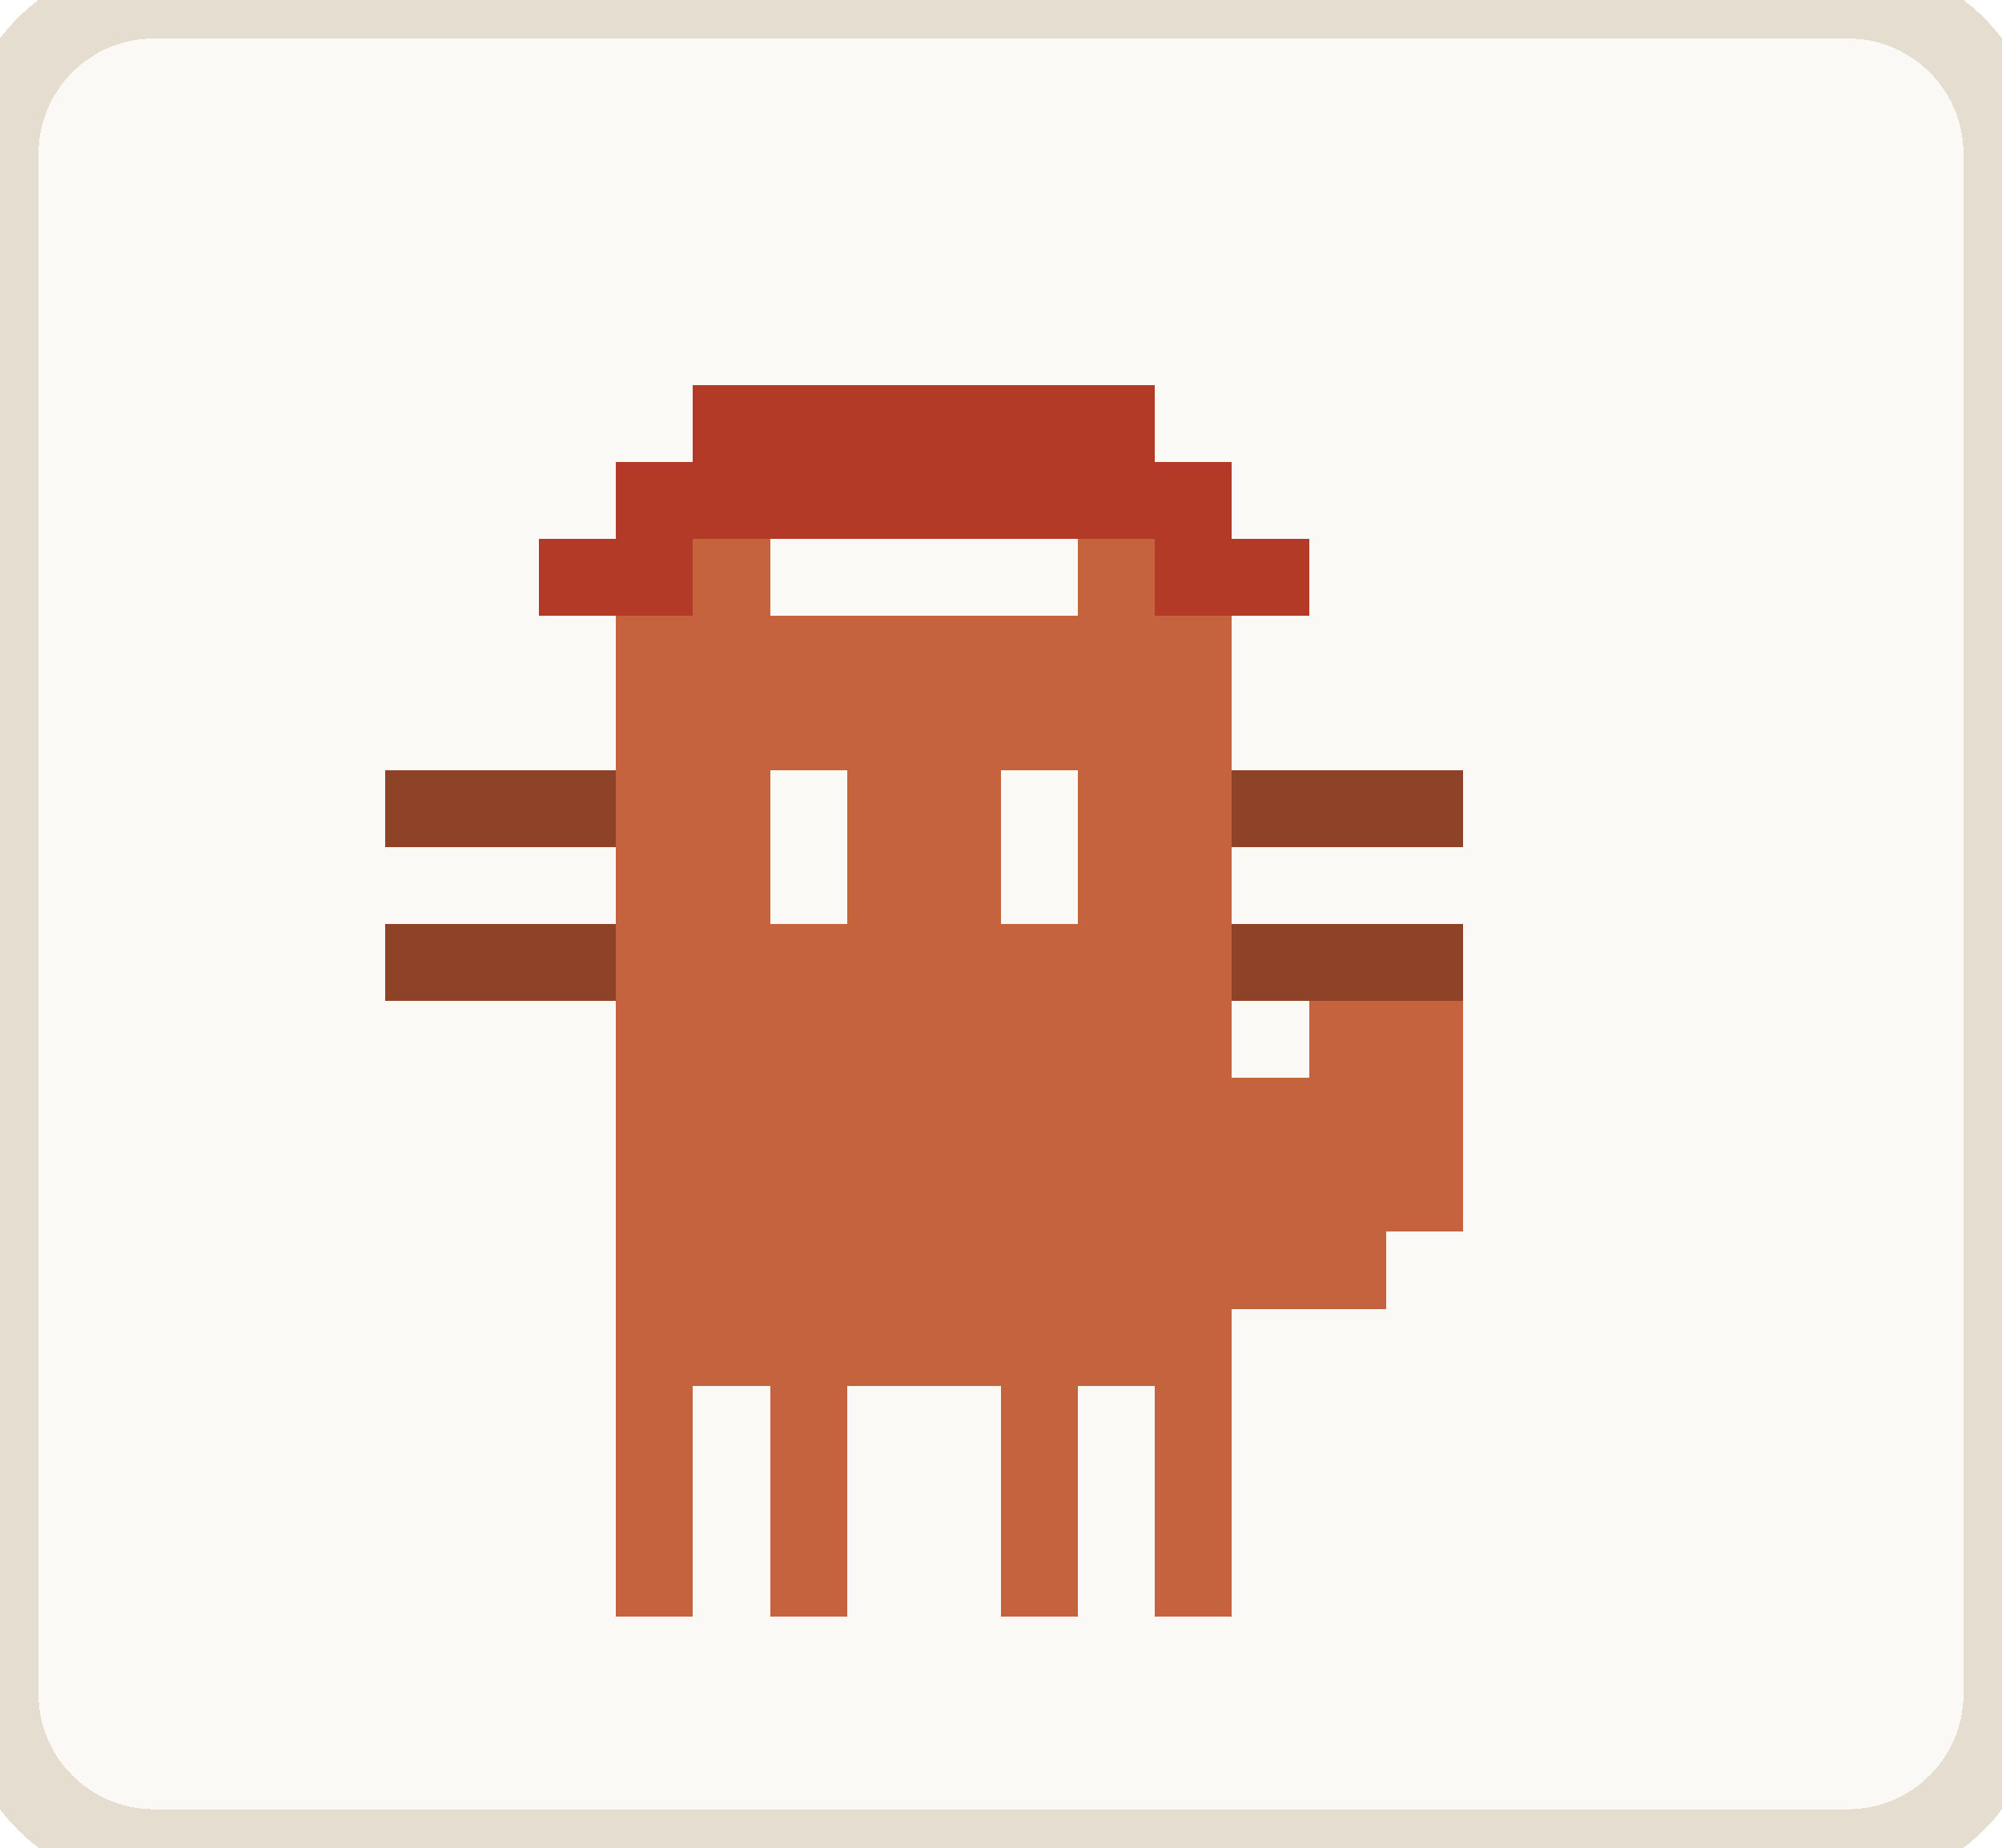
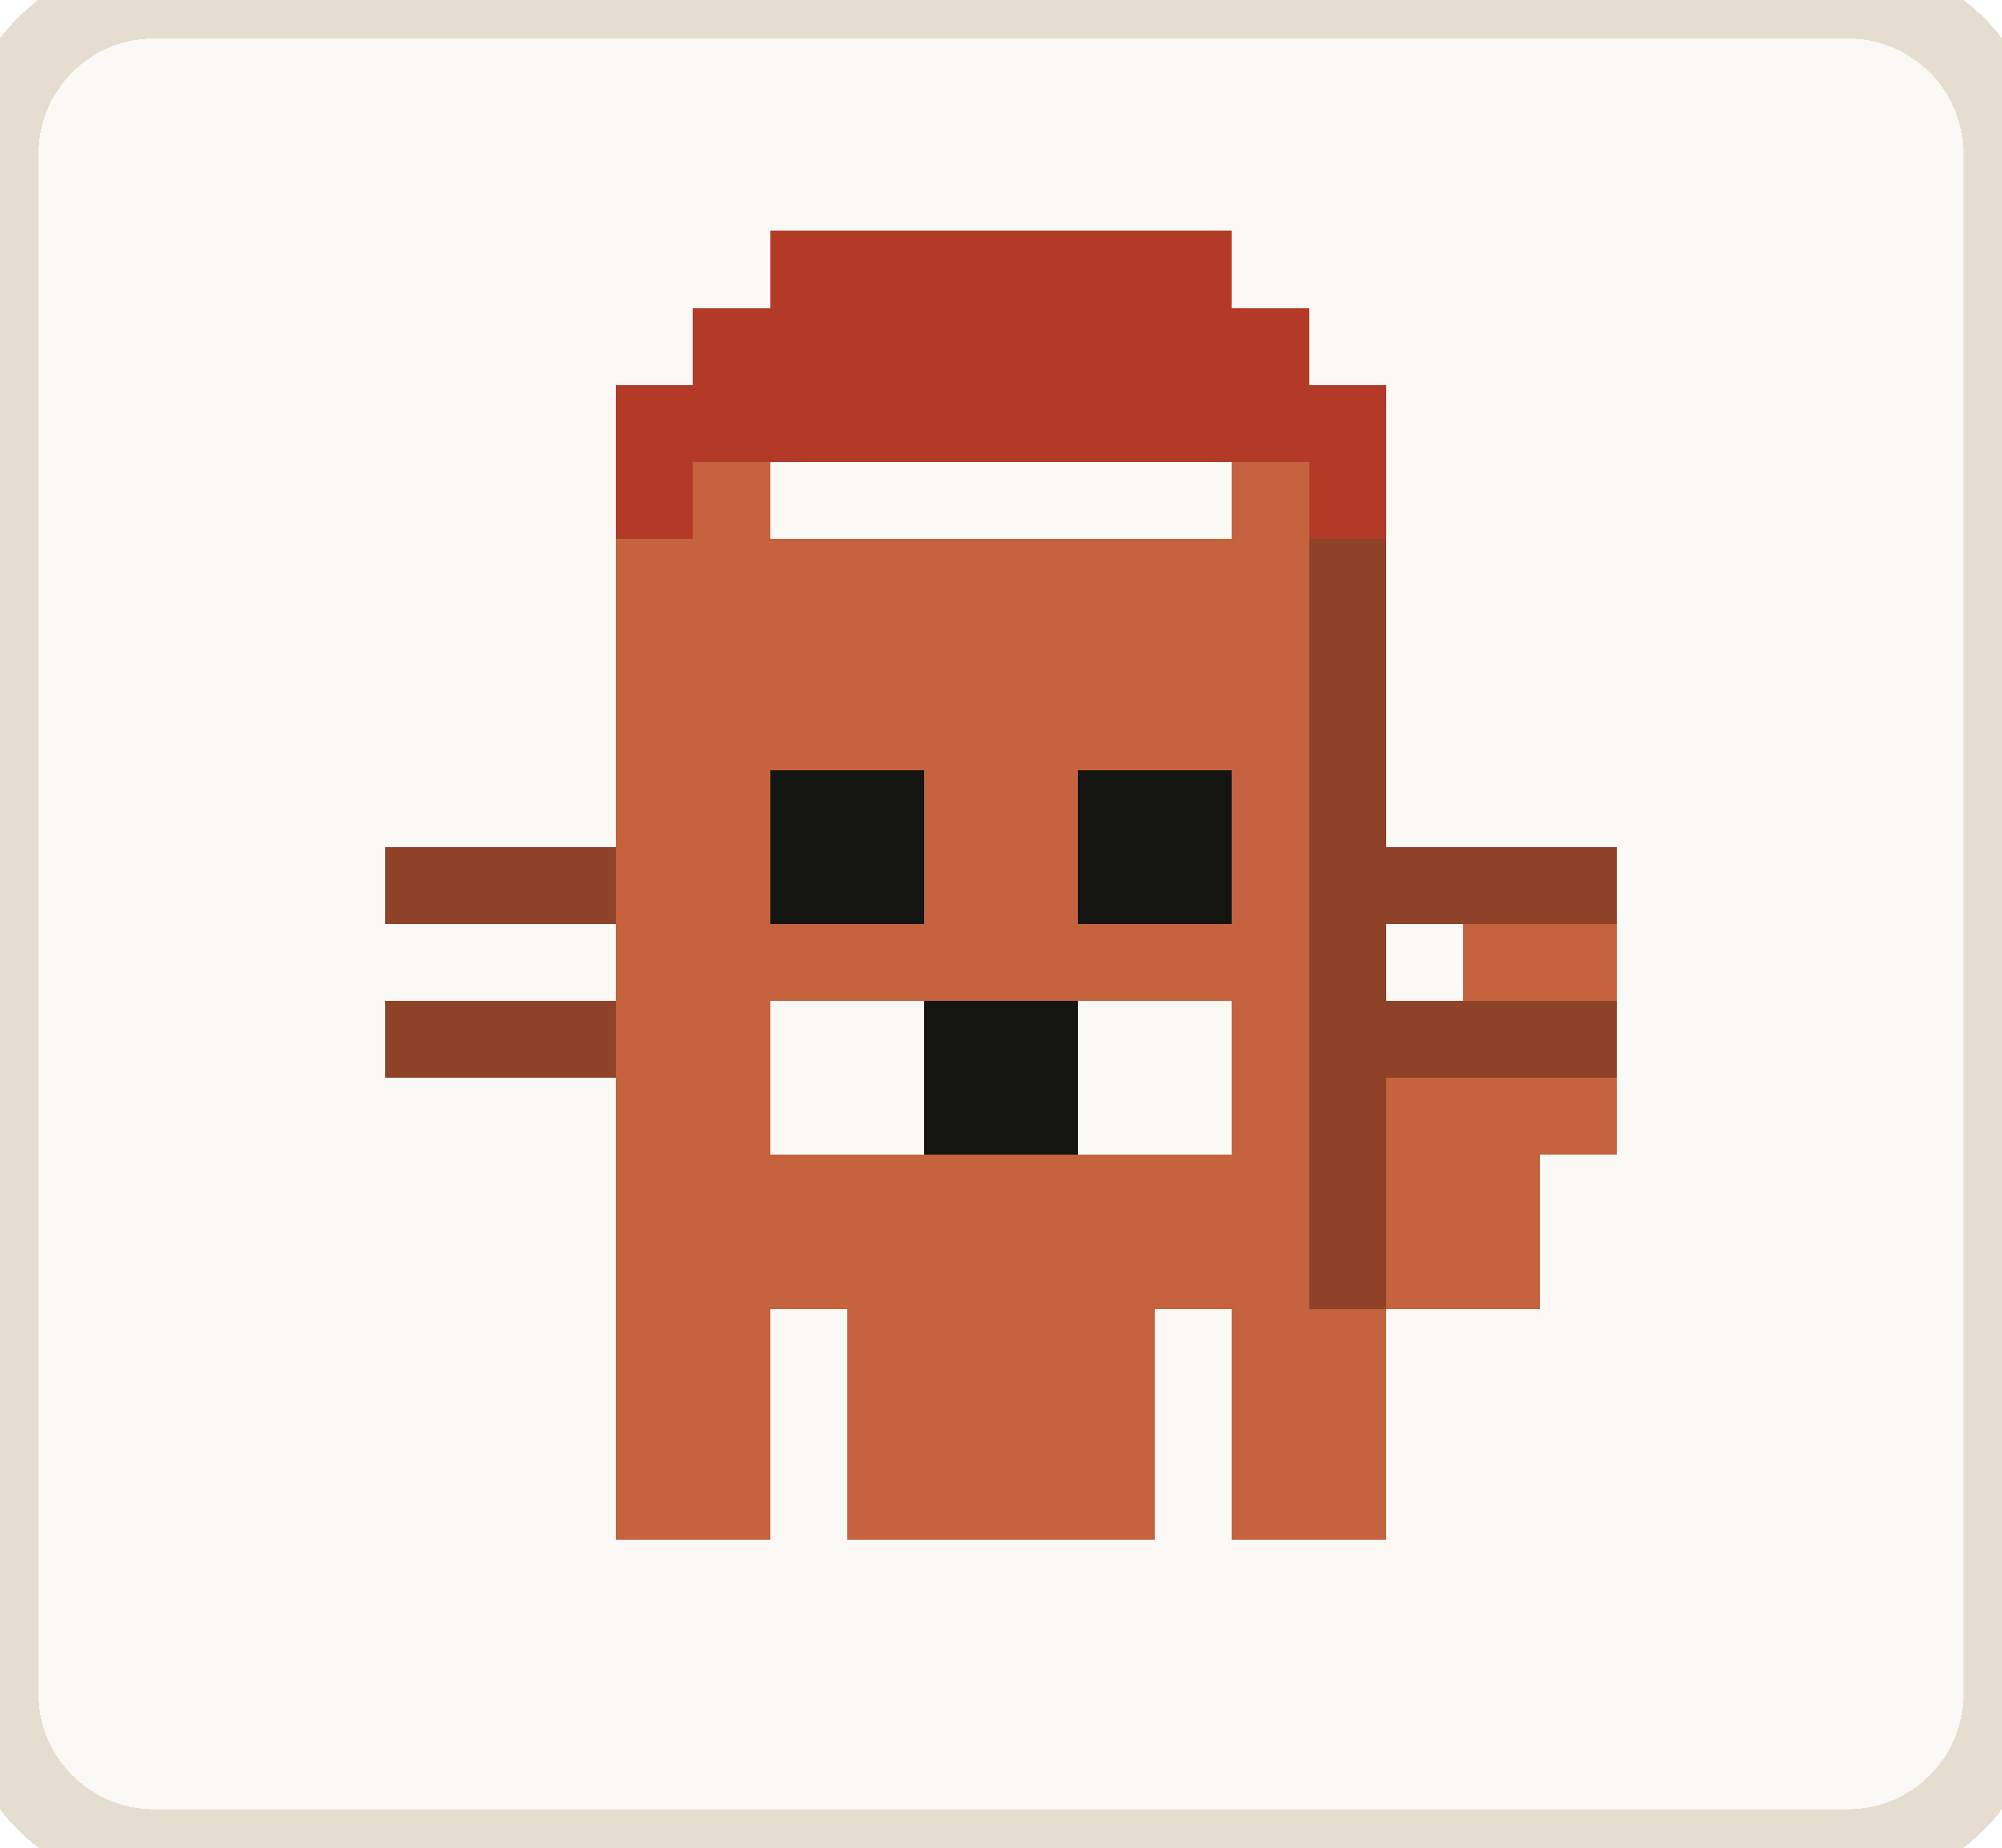
<svg xmlns="http://www.w3.org/2000/svg" viewBox="0 0 26 24" width="208" height="192" shape-rendering="crispEdges" role="img" aria-label="Кот-дебагер: Видит баг сквозь стек-трейс">
  <rect width="26" height="24" rx="2" fill="#FAF9F5" stroke="#E5DED0" />
  <g transform="translate(2 2)">
-     <rect x="7" y="3" width="6" height="1" fill="#B23A26" />
-     <rect x="6" y="4" width="8" height="1" fill="#B23A26" />
-     <rect x="5" y="5" width="2" height="1" fill="#B23A26" />
-     <rect x="7" y="5" width="1" height="1" fill="#C4633E" />
-     <rect x="12" y="5" width="1" height="1" fill="#C4633E" />
-     <rect x="13" y="5" width="2" height="1" fill="#B23A26" />
-     <rect x="6" y="6" width="8" height="1" fill="#C4633E" />
-     <rect x="6" y="7" width="8" height="1" fill="#C4633E" />
-     <rect x="3" y="8" width="3" height="1" fill="#8E4227" />
-     <rect x="6" y="8" width="2" height="1" fill="#C4633E" />
-     <rect x="8" y="8" width="1" height="1" fill="#FAF9F5" />
-     <rect x="9" y="8" width="2" height="1" fill="#C4633E" />
-     <rect x="11" y="8" width="1" height="1" fill="#FAF9F5" />
-     <rect x="12" y="8" width="2" height="1" fill="#C4633E" />
-     <rect x="14" y="8" width="3" height="1" fill="#8E4227" />
-     <rect x="6" y="9" width="2" height="1" fill="#C4633E" />
-     <rect x="8" y="9" width="1" height="1" fill="#FAF9F5" />
-     <rect x="9" y="9" width="2" height="1" fill="#C4633E" />
-     <rect x="11" y="9" width="1" height="1" fill="#FAF9F5" />
-     <rect x="12" y="9" width="2" height="1" fill="#C4633E" />
-     <rect x="3" y="10" width="3" height="1" fill="#8E4227" />
-     <rect x="6" y="10" width="8" height="1" fill="#C4633E" />
-     <rect x="14" y="10" width="3" height="1" fill="#8E4227" />
-     <rect x="6" y="11" width="8" height="1" fill="#C4633E" />
-     <rect x="15" y="11" width="2" height="1" fill="#C4633E" />
-     <rect x="6" y="12" width="11" height="1" fill="#C4633E" />
-     <rect x="6" y="13" width="11" height="1" fill="#C4633E" />
-     <rect x="6" y="14" width="10" height="1" fill="#C4633E" />
-     <rect x="6" y="15" width="8" height="1" fill="#C4633E" />
-     <rect x="6" y="16" width="1" height="1" fill="#C4633E" />
-     <rect x="8" y="16" width="1" height="1" fill="#C4633E" />
-     <rect x="11" y="16" width="1" height="1" fill="#C4633E" />
-     <rect x="13" y="16" width="1" height="1" fill="#C4633E" />
-     <rect x="6" y="17" width="1" height="1" fill="#C4633E" />
-     <rect x="8" y="17" width="1" height="1" fill="#C4633E" />
-     <rect x="11" y="17" width="1" height="1" fill="#C4633E" />
-     <rect x="13" y="17" width="1" height="1" fill="#C4633E" />
-     <rect x="6" y="18" width="1" height="1" fill="#C4633E" />
-     <rect x="8" y="18" width="1" height="1" fill="#C4633E" />
-     <rect x="11" y="18" width="1" height="1" fill="#C4633E" />
-     <rect x="13" y="18" width="1" height="1" fill="#C4633E" />
+     <g class="cat-tail">
+       <rect x="17" y="9" width="2" height="1" fill="#C4633E" />
+       <rect x="17" y="10" width="2" height="1" fill="#C4633E" />
+       <rect x="17" y="11" width="2" height="1" fill="#C4633E" />
+       <rect x="16" y="12" width="3" height="1" fill="#C4633E" />
+       <rect x="16" y="13" width="2" height="1" fill="#C4633E" />
+       <rect x="16" y="14" width="2" height="1" fill="#C4633E" />
+     </g>
+     <g class="cat-body">
+       <rect x="6" y="3" width="2" height="1" fill="#C4633E" />
+       <rect x="14" y="3" width="2" height="1" fill="#C4633E" />
+       <rect x="6" y="4" width="2" height="1" fill="#C4633E" />
+       <rect x="14" y="4" width="2" height="1" fill="#C4633E" />
+       <rect x="6" y="5" width="9" height="1" fill="#C4633E" />
+       <rect x="15" y="5" width="1" height="1" fill="#8E4227" />
+       <rect x="6" y="6" width="9" height="1" fill="#C4633E" />
+       <rect x="15" y="6" width="1" height="1" fill="#8E4227" />
+       <rect x="6" y="7" width="9" height="1" fill="#C4633E" />
+       <rect x="15" y="7" width="1" height="1" fill="#8E4227" />
+       <rect x="6" y="8" width="9" height="1" fill="#C4633E" />
+       <rect x="15" y="8" width="1" height="1" fill="#8E4227" />
+       <rect x="3" y="9" width="3" height="1" fill="#8E4227" />
+       <rect x="6" y="9" width="9" height="1" fill="#C4633E" />
+       <rect x="15" y="9" width="4" height="1" fill="#8E4227" />
+       <rect x="6" y="10" width="9" height="1" fill="#C4633E" />
+       <rect x="15" y="10" width="1" height="1" fill="#8E4227" />
+       <rect x="3" y="11" width="3" height="1" fill="#8E4227" />
+       <rect x="6" y="11" width="2" height="1" fill="#C4633E" />
+       <rect x="8" y="11" width="2" height="1" fill="#FAF9F5" />
+       <rect x="10" y="11" width="2" height="1" fill="#141413" />
+       <rect x="12" y="11" width="2" height="1" fill="#FAF9F5" />
+       <rect x="14" y="11" width="1" height="1" fill="#C4633E" />
+       <rect x="15" y="11" width="4" height="1" fill="#8E4227" />
+       <rect x="6" y="12" width="2" height="1" fill="#C4633E" />
+       <rect x="8" y="12" width="2" height="1" fill="#FAF9F5" />
+       <rect x="10" y="12" width="2" height="1" fill="#141413" />
+       <rect x="12" y="12" width="2" height="1" fill="#FAF9F5" />
+       <rect x="14" y="12" width="1" height="1" fill="#C4633E" />
+       <rect x="15" y="12" width="1" height="1" fill="#8E4227" />
+       <rect x="6" y="13" width="9" height="1" fill="#C4633E" />
+       <rect x="15" y="13" width="1" height="1" fill="#8E4227" />
+       <rect x="6" y="14" width="9" height="1" fill="#C4633E" />
+       <rect x="15" y="14" width="1" height="1" fill="#8E4227" />
+       <rect x="6" y="15" width="2" height="1" fill="#C4633E" />
+       <rect x="9" y="15" width="4" height="1" fill="#C4633E" />
+       <rect x="14" y="15" width="2" height="1" fill="#C4633E" />
+       <rect x="6" y="16" width="2" height="1" fill="#C4633E" />
+       <rect x="9" y="16" width="4" height="1" fill="#C4633E" />
+       <rect x="14" y="16" width="2" height="1" fill="#C4633E" />
+       <rect x="6" y="17" width="2" height="1" fill="#C4633E" />
+       <rect x="9" y="17" width="4" height="1" fill="#C4633E" />
+       <rect x="14" y="17" width="2" height="1" fill="#C4633E" />
+     </g>
+     <g class="cat-eyes">
+       <rect x="8" y="8" width="2" height="1" fill="#141413" />
+       <rect x="12" y="8" width="2" height="1" fill="#141413" />
+       <rect x="8" y="9" width="2" height="1" fill="#141413" />
+       <rect x="12" y="9" width="2" height="1" fill="#141413" />
+     </g>
+     <g class="cat-eyes-shut">
+       <rect x="8" y="9" width="2" height="1" fill="#141413" />
+       <rect x="12" y="9" width="2" height="1" fill="#141413" />
+     </g>
+     <g class="cat-hat">
+       <rect x="8" y="1" width="6" height="1" fill="#B23A26" />
+       <rect x="7" y="2" width="8" height="1" fill="#B23A26" />
+       <rect x="6" y="3" width="10" height="1" fill="#B23A26" />
+       <rect x="6" y="4" width="1" height="1" fill="#B23A26" />
+       <rect x="15" y="4" width="1" height="1" fill="#B23A26" />
+     </g>
  </g>
</svg>
